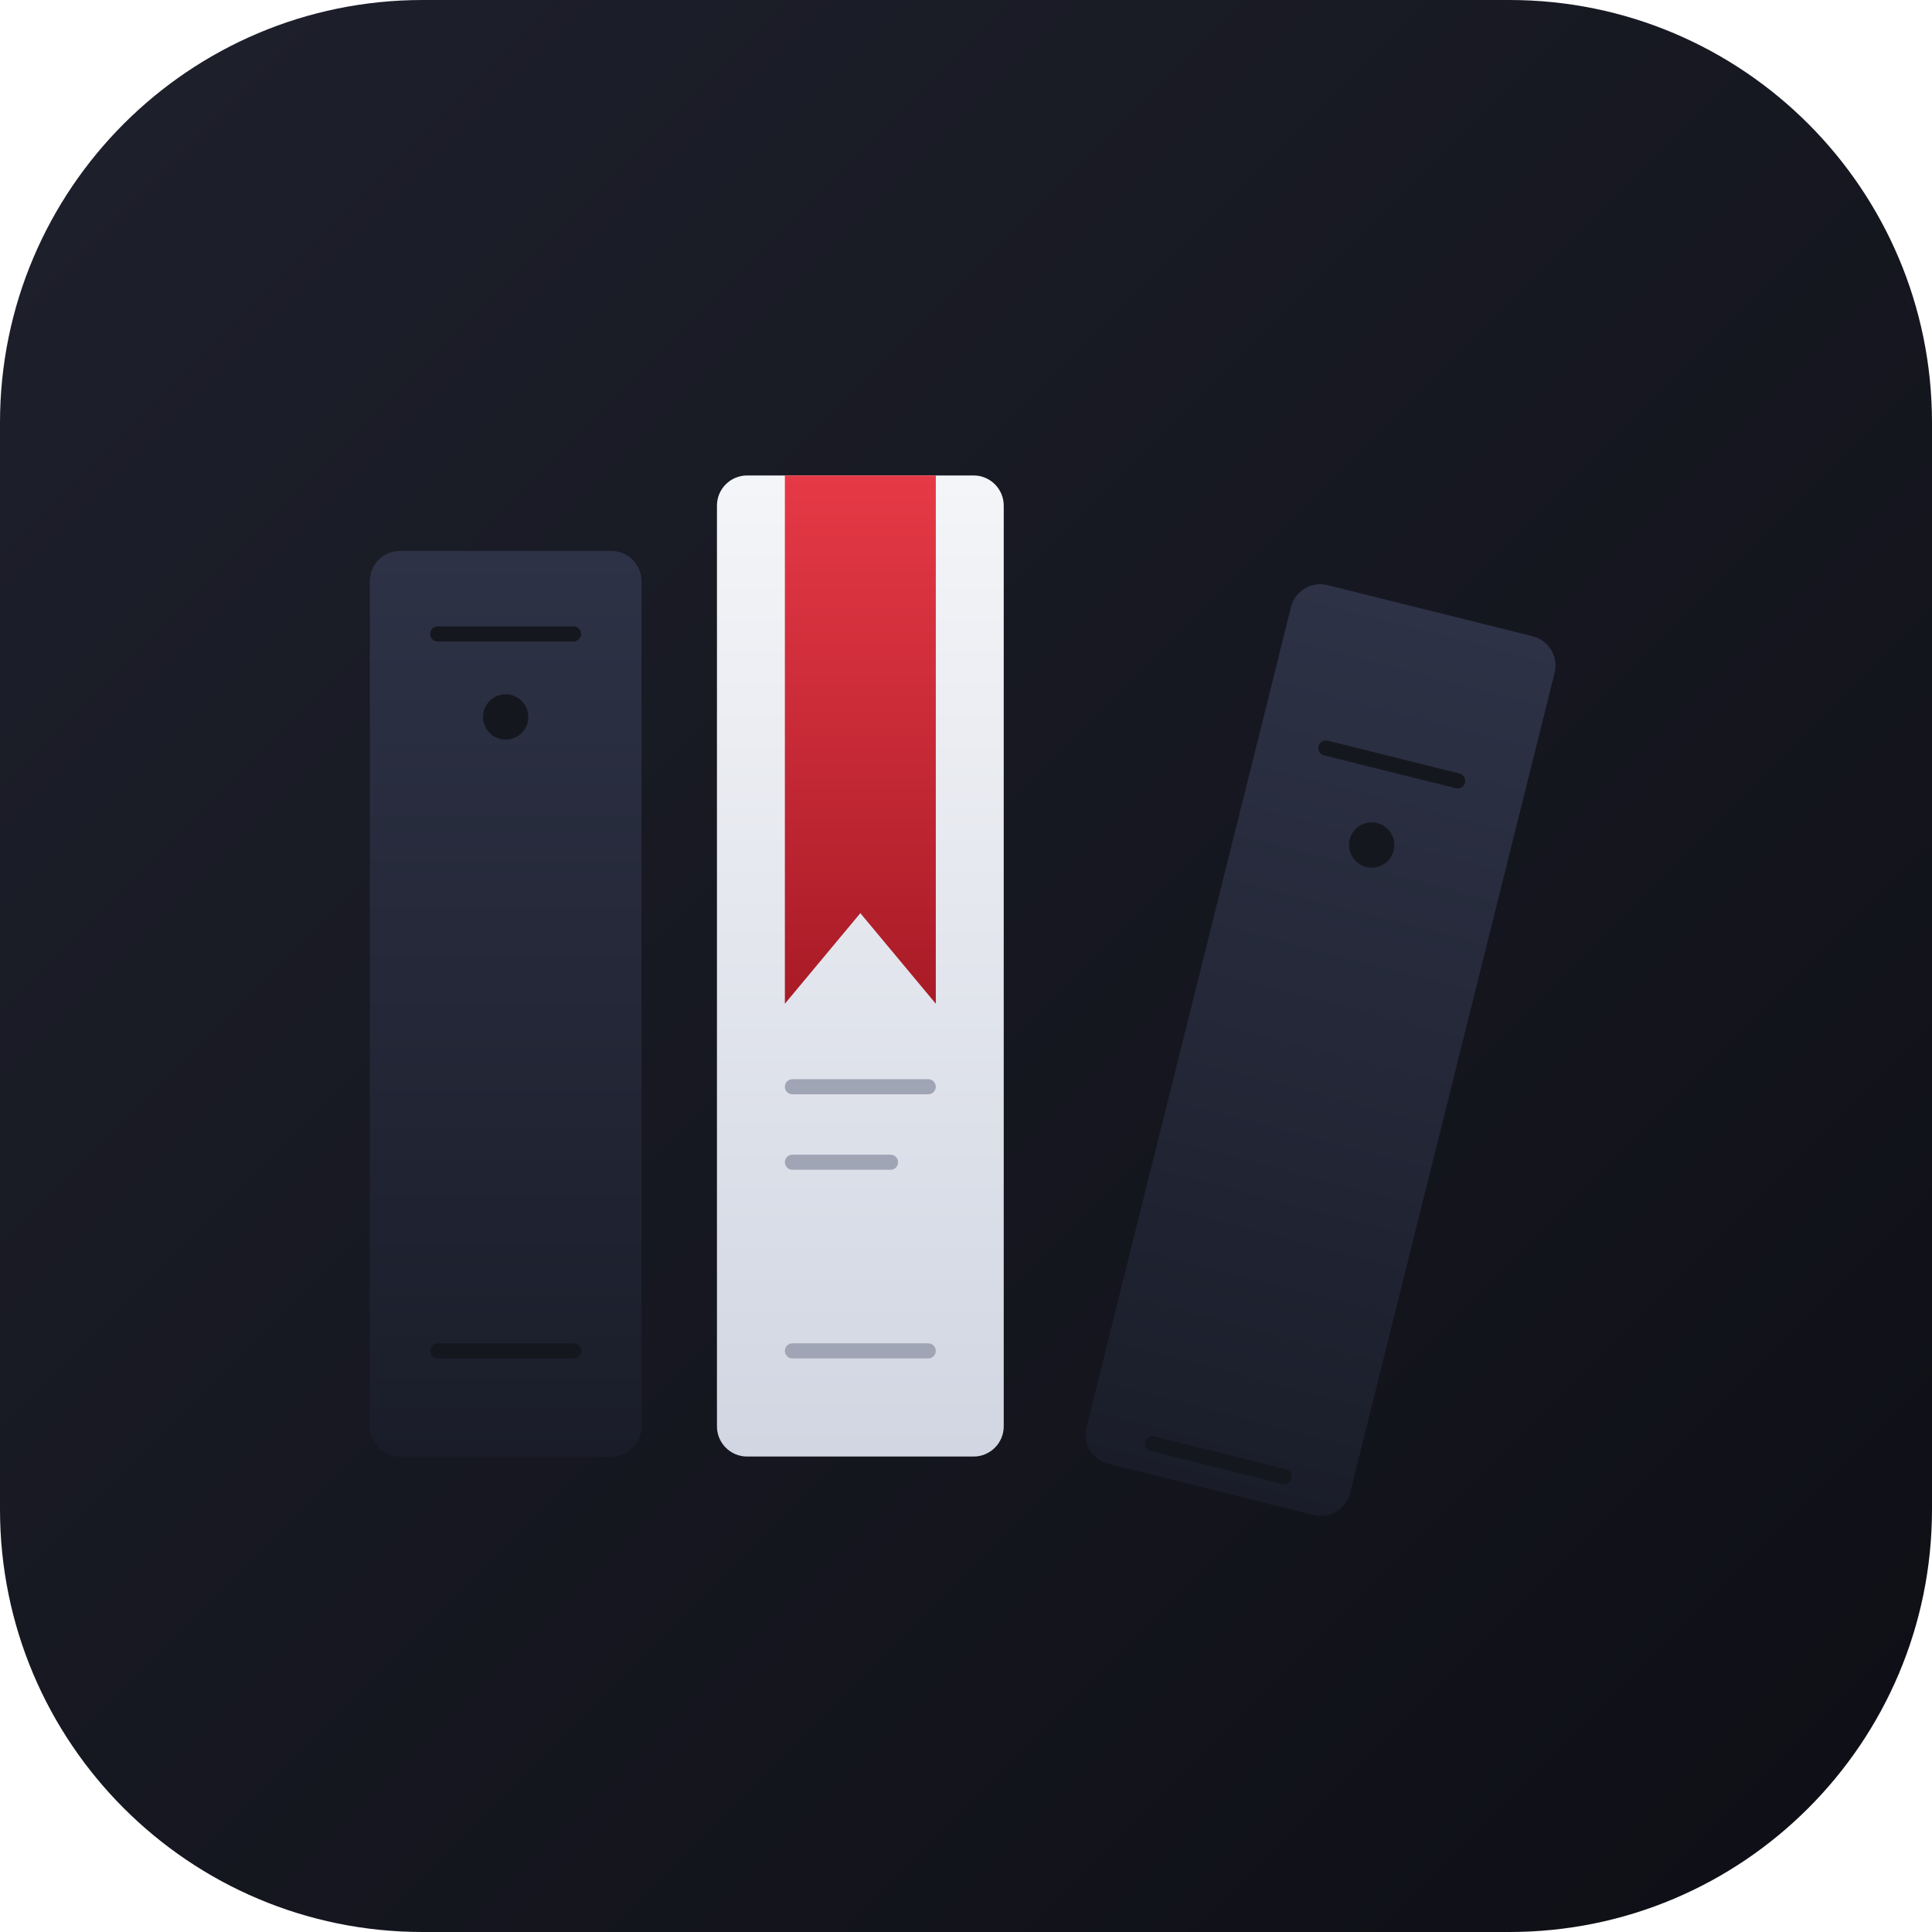
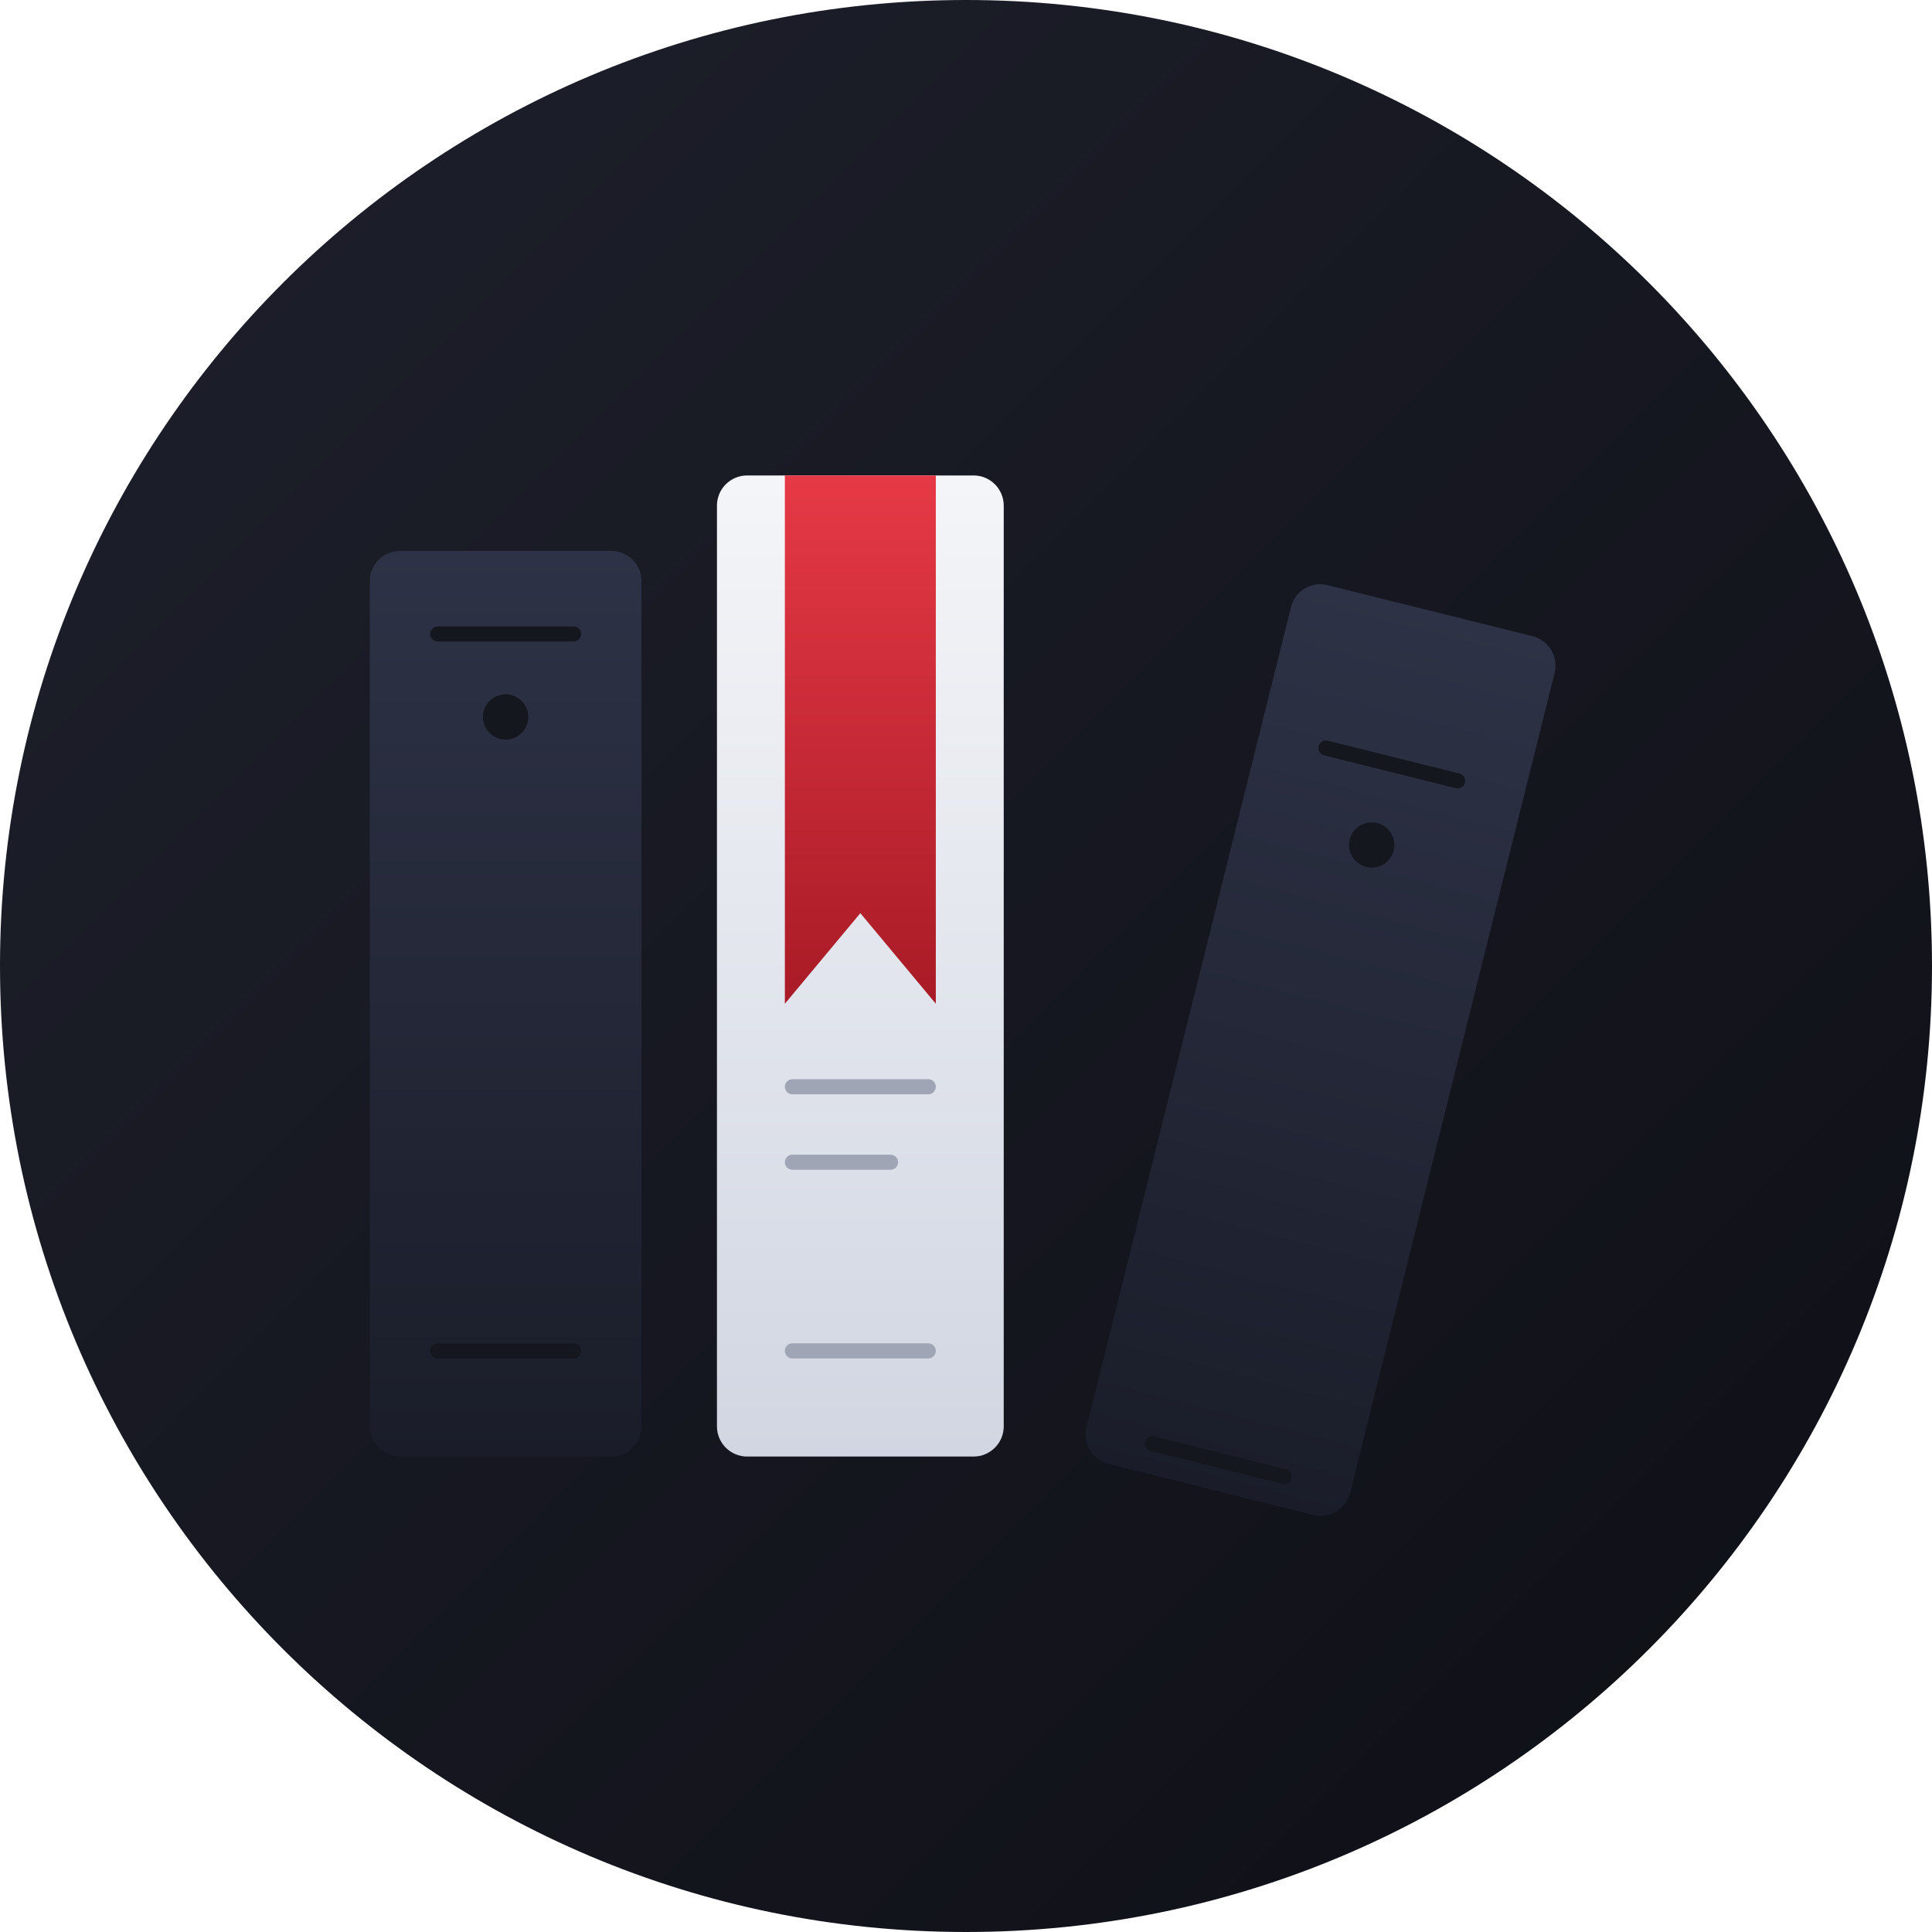
<svg xmlns="http://www.w3.org/2000/svg" width="512" height="512" viewBox="0 0 512 512" fill="none">
  <defs>
    <linearGradient id="bg" x1="0%" y1="0%" x2="100%" y2="100%">
      <stop offset="0%" stop-color="#1E202C" />
      <stop offset="100%" stop-color="#0E0F15" />
    </linearGradient>
    <linearGradient id="book-dark" x1="0%" y1="0%" x2="0%" y2="100%">
      <stop offset="0%" stop-color="#2D3246" />
      <stop offset="100%" stop-color="#1A1D29" />
    </linearGradient>
    <linearGradient id="book-light" x1="0%" y1="0%" x2="0%" y2="100%">
      <stop offset="0%" stop-color="#F4F5F8" />
      <stop offset="100%" stop-color="#D1D6E2" />
    </linearGradient>
    <linearGradient id="book-accent" x1="0%" y1="0%" x2="0%" y2="100%">
      <stop offset="0%" stop-color="#E63946" />
      <stop offset="100%" stop-color="#A81B26" />
    </linearGradient>
  </defs>
-   <rect width="512" height="512" rx="112" fill="url(#bg)" />
+   <circle cx="256" cy="256" r="256" fill="url(#bg)" />
  <g transform="translate(98, 126)">
    <rect x="0" y="20" width="72" height="240" rx="8" fill="url(#book-dark)" />
    <rect x="16" y="230" width="40" height="4" rx="2" fill="#15171E" />
    <rect x="16" y="40" width="40" height="4" rx="2" fill="#15171E" />
    <circle cx="36" cy="64" r="6" fill="#15171E" />
    <rect x="92" y="0" width="76" height="260" rx="8" fill="url(#book-light)" />
    <path d="M 110 0 L 150 0 L 150 140 L 130 116 L 110 140 Z" fill="url(#book-accent)" />
    <rect x="110" y="160" width="40" height="4" rx="2" fill="#A0A5B5" />
    <rect x="110" y="180" width="30" height="4" rx="2" fill="#A0A5B5" />
    <rect x="110" y="230" width="40" height="4" rx="2" fill="#A0A5B5" />
    <g transform="translate(188, 20) rotate(14, 0, 240)">
      <rect x="0" y="0" width="72" height="240" rx="8" fill="url(#book-dark)" />
      <rect x="16" y="230" width="40" height="4" rx="2" fill="#15171E" />
      <rect x="16" y="40" width="40" height="4" rx="2" fill="#15171E" />
      <circle cx="36" cy="64" r="6" fill="#15171E" />
    </g>
  </g>
</svg>
